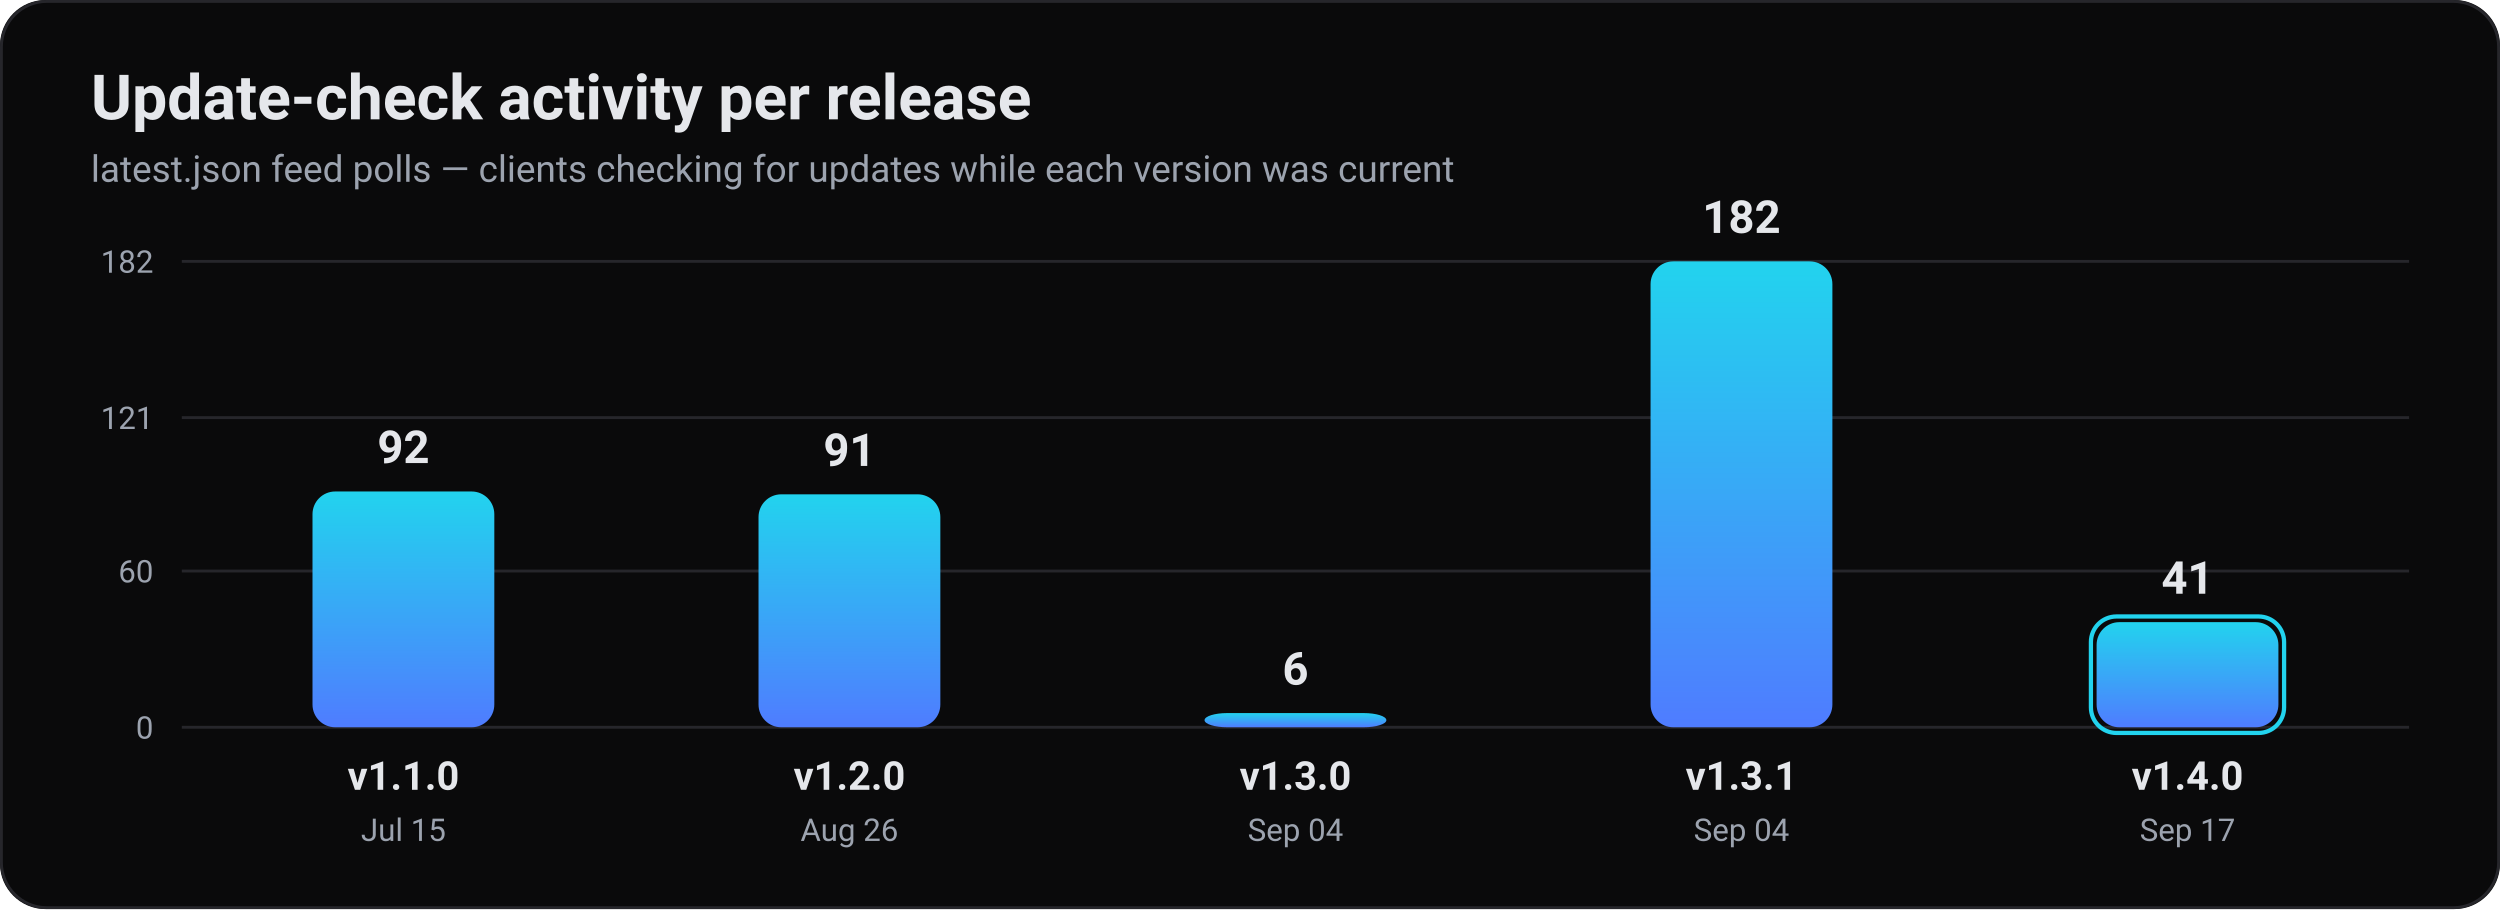
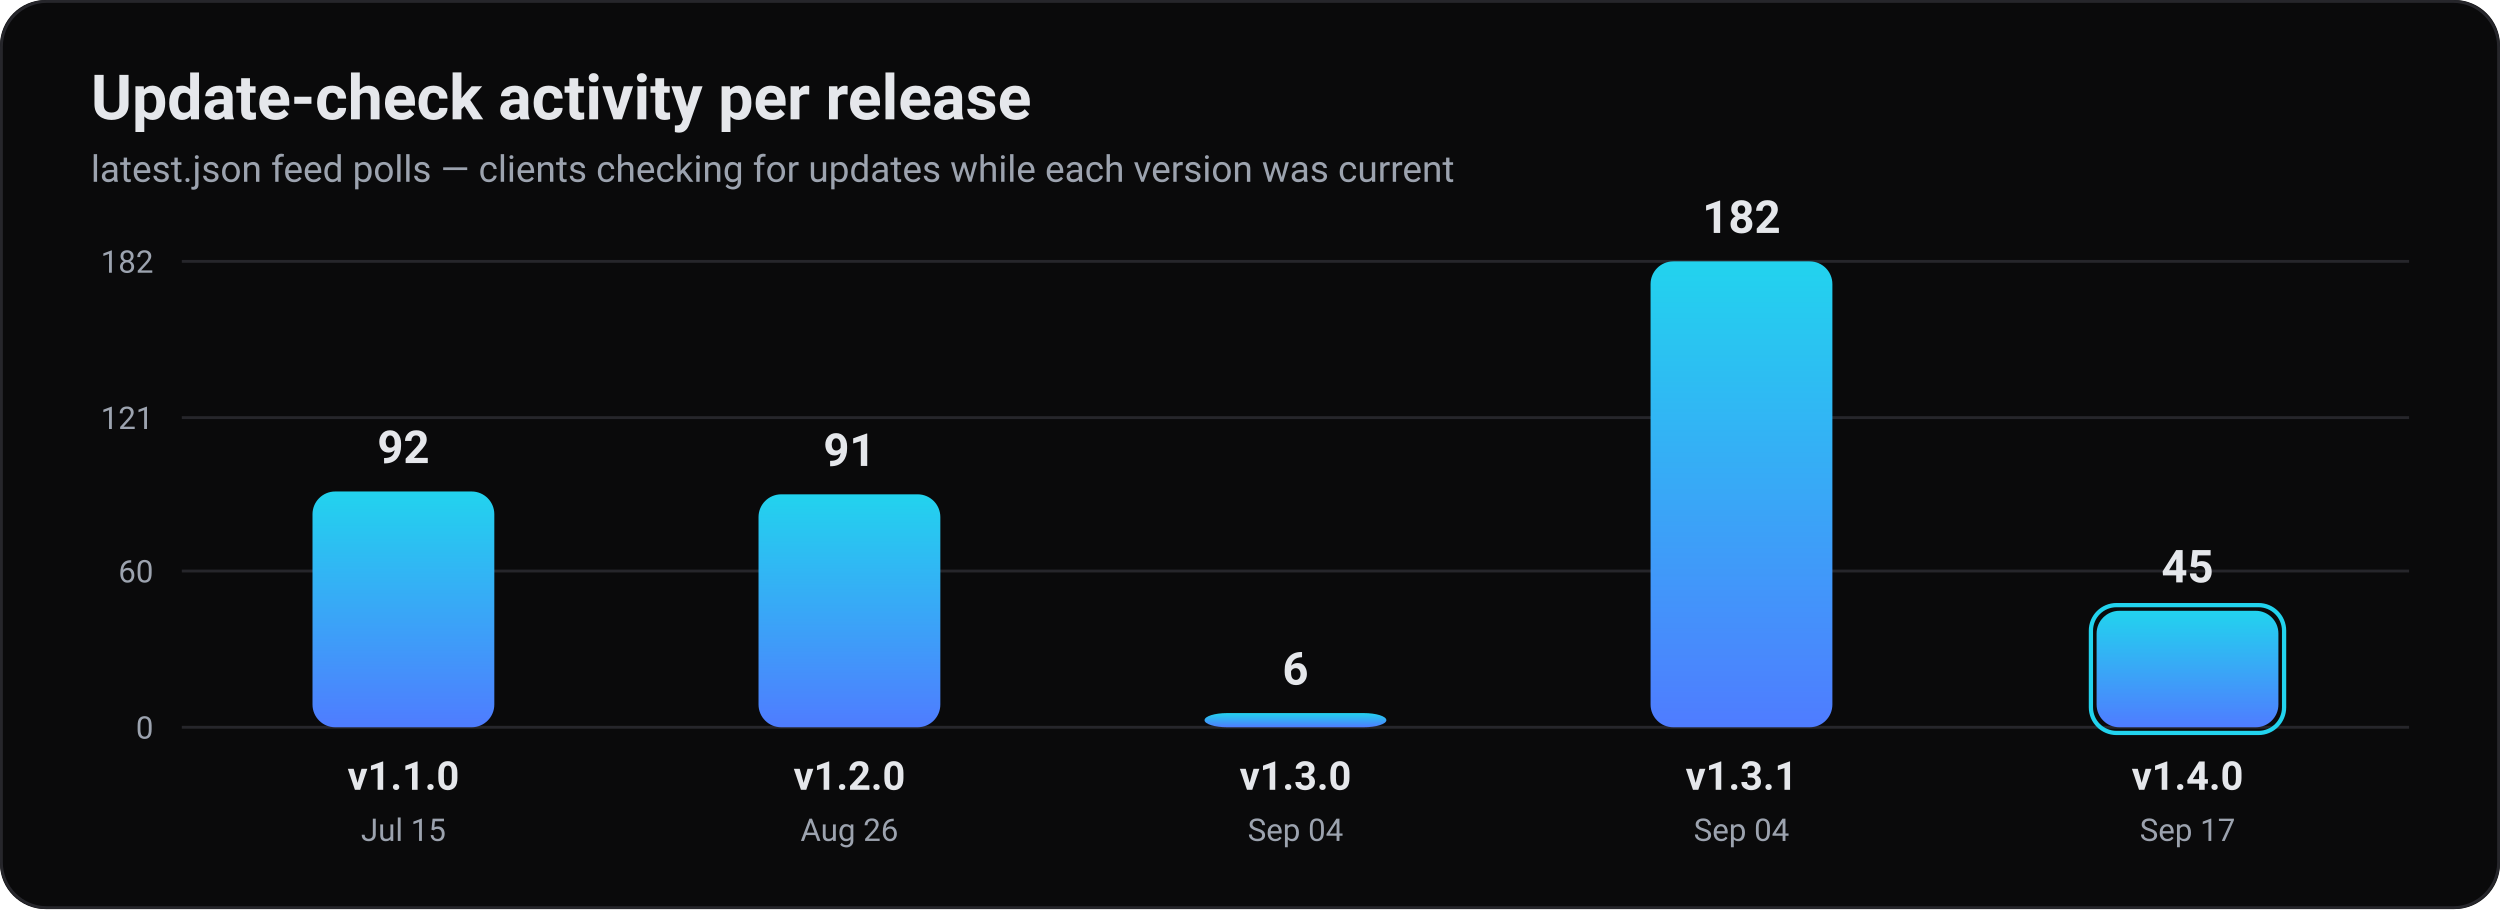
<svg xmlns="http://www.w3.org/2000/svg" viewBox="0 0 880 320" font-family="ui-sans-serif,-apple-system,Segoe UI,Roboto,sans-serif">
  <defs>
    <linearGradient id="g" x1="0" y1="0" x2="1" y2="0">
      <stop offset="0" stop-color="#4F7CFF" />
      <stop offset="1" stop-color="#22D3EE" />
    </linearGradient>
    <linearGradient id="gv" x1="0" y1="1" x2="0" y2="0">
      <stop offset="0" stop-color="#4F7CFF" />
      <stop offset="1" stop-color="#22D3EE" />
    </linearGradient>
  </defs>
  <rect width="880" height="320" rx="16" fill="#0A0A0B" />
  <rect x="0.5" y="0.5" width="879" height="319" rx="16" fill="none" stroke="#26262B" />
  <text x="32" y="42" fill="#E5E7EB" font-size="22" font-weight="700">Update-check activity per release</text>
  <text x="32" y="64" fill="#9CA3AF" font-size="13">latest.json feed polls — clients checking for updates while each version was current</text>
  <line x1="64" y1="256" x2="848" y2="256" stroke="#26262B" />
  <text x="54" y="260" fill="#9CA3AF" font-size="11" text-anchor="end">0</text>
  <line x1="64" y1="201" x2="848" y2="201" stroke="#26262B" />
  <text x="54" y="205" fill="#9CA3AF" font-size="11" text-anchor="end">60</text>
  <line x1="64" y1="147" x2="848" y2="147" stroke="#26262B" />
  <text x="54" y="151" fill="#9CA3AF" font-size="11" text-anchor="end">121</text>
  <line x1="64" y1="92" x2="848" y2="92" stroke="#26262B" />
  <text x="54" y="96" fill="#9CA3AF" font-size="11" text-anchor="end">182</text>
  <rect x="110" y="173" width="64" height="83" rx="8" fill="url(#gv)" />
  <text x="142" y="163" fill="#E5E7EB" font-size="16" font-weight="700" text-anchor="middle">92</text>
  <text x="142" y="278" fill="#E5E7EB" font-size="14" font-weight="600" text-anchor="middle">v1.1.0</text>
  <text x="142" y="296" fill="#9CA3AF" font-size="11" text-anchor="middle">Jul 15</text>
  <rect x="267" y="174" width="64" height="82" rx="8" fill="url(#gv)" />
  <text x="299" y="164" fill="#E5E7EB" font-size="16" font-weight="700" text-anchor="middle">91</text>
  <text x="299" y="278" fill="#E5E7EB" font-size="14" font-weight="600" text-anchor="middle">v1.2.0</text>
  <text x="299" y="296" fill="#9CA3AF" font-size="11" text-anchor="middle">Aug 26</text>
  <rect x="424" y="251" width="64" height="5" rx="8" fill="url(#gv)" />
  <text x="456" y="241" fill="#E5E7EB" font-size="16" font-weight="700" text-anchor="middle">6</text>
  <text x="456" y="278" fill="#E5E7EB" font-size="14" font-weight="600" text-anchor="middle">v1.3.0</text>
  <text x="456" y="296" fill="#9CA3AF" font-size="11" text-anchor="middle">Sep 04</text>
  <rect x="581" y="92" width="64" height="164" rx="8" fill="url(#gv)" />
  <text x="613" y="82" fill="#E5E7EB" font-size="16" font-weight="700" text-anchor="middle">182</text>
  <text x="613" y="278" fill="#E5E7EB" font-size="14" font-weight="600" text-anchor="middle">v1.3.1</text>
  <text x="613" y="296" fill="#9CA3AF" font-size="11" text-anchor="middle">Sep 04</text>
-   <rect x="738" y="219" width="64" height="37" rx="8" fill="url(#gv)" />
-   <rect x="736" y="217" width="68" height="41" rx="9" fill="none" stroke="#22D3EE" stroke-width="1.5" />
-   <text x="770" y="209" fill="#E5E7EB" font-size="16" font-weight="700" text-anchor="middle">41</text>
+   <rect x="738" y="215" width="64" height="41" rx="8" fill="url(#gv)" />
+   <rect x="736" y="213" width="68" height="45" rx="9" fill="none" stroke="#22D3EE" stroke-width="1.5" />
+   <text x="770" y="205" fill="#E5E7EB" font-size="16" font-weight="700" text-anchor="middle">45</text>
  <text x="770" y="278" fill="#E5E7EB" font-size="14" font-weight="600" text-anchor="middle">v1.4.0</text>
  <text x="770" y="296" fill="#9CA3AF" font-size="11" text-anchor="middle">Sep 17</text>
</svg>
